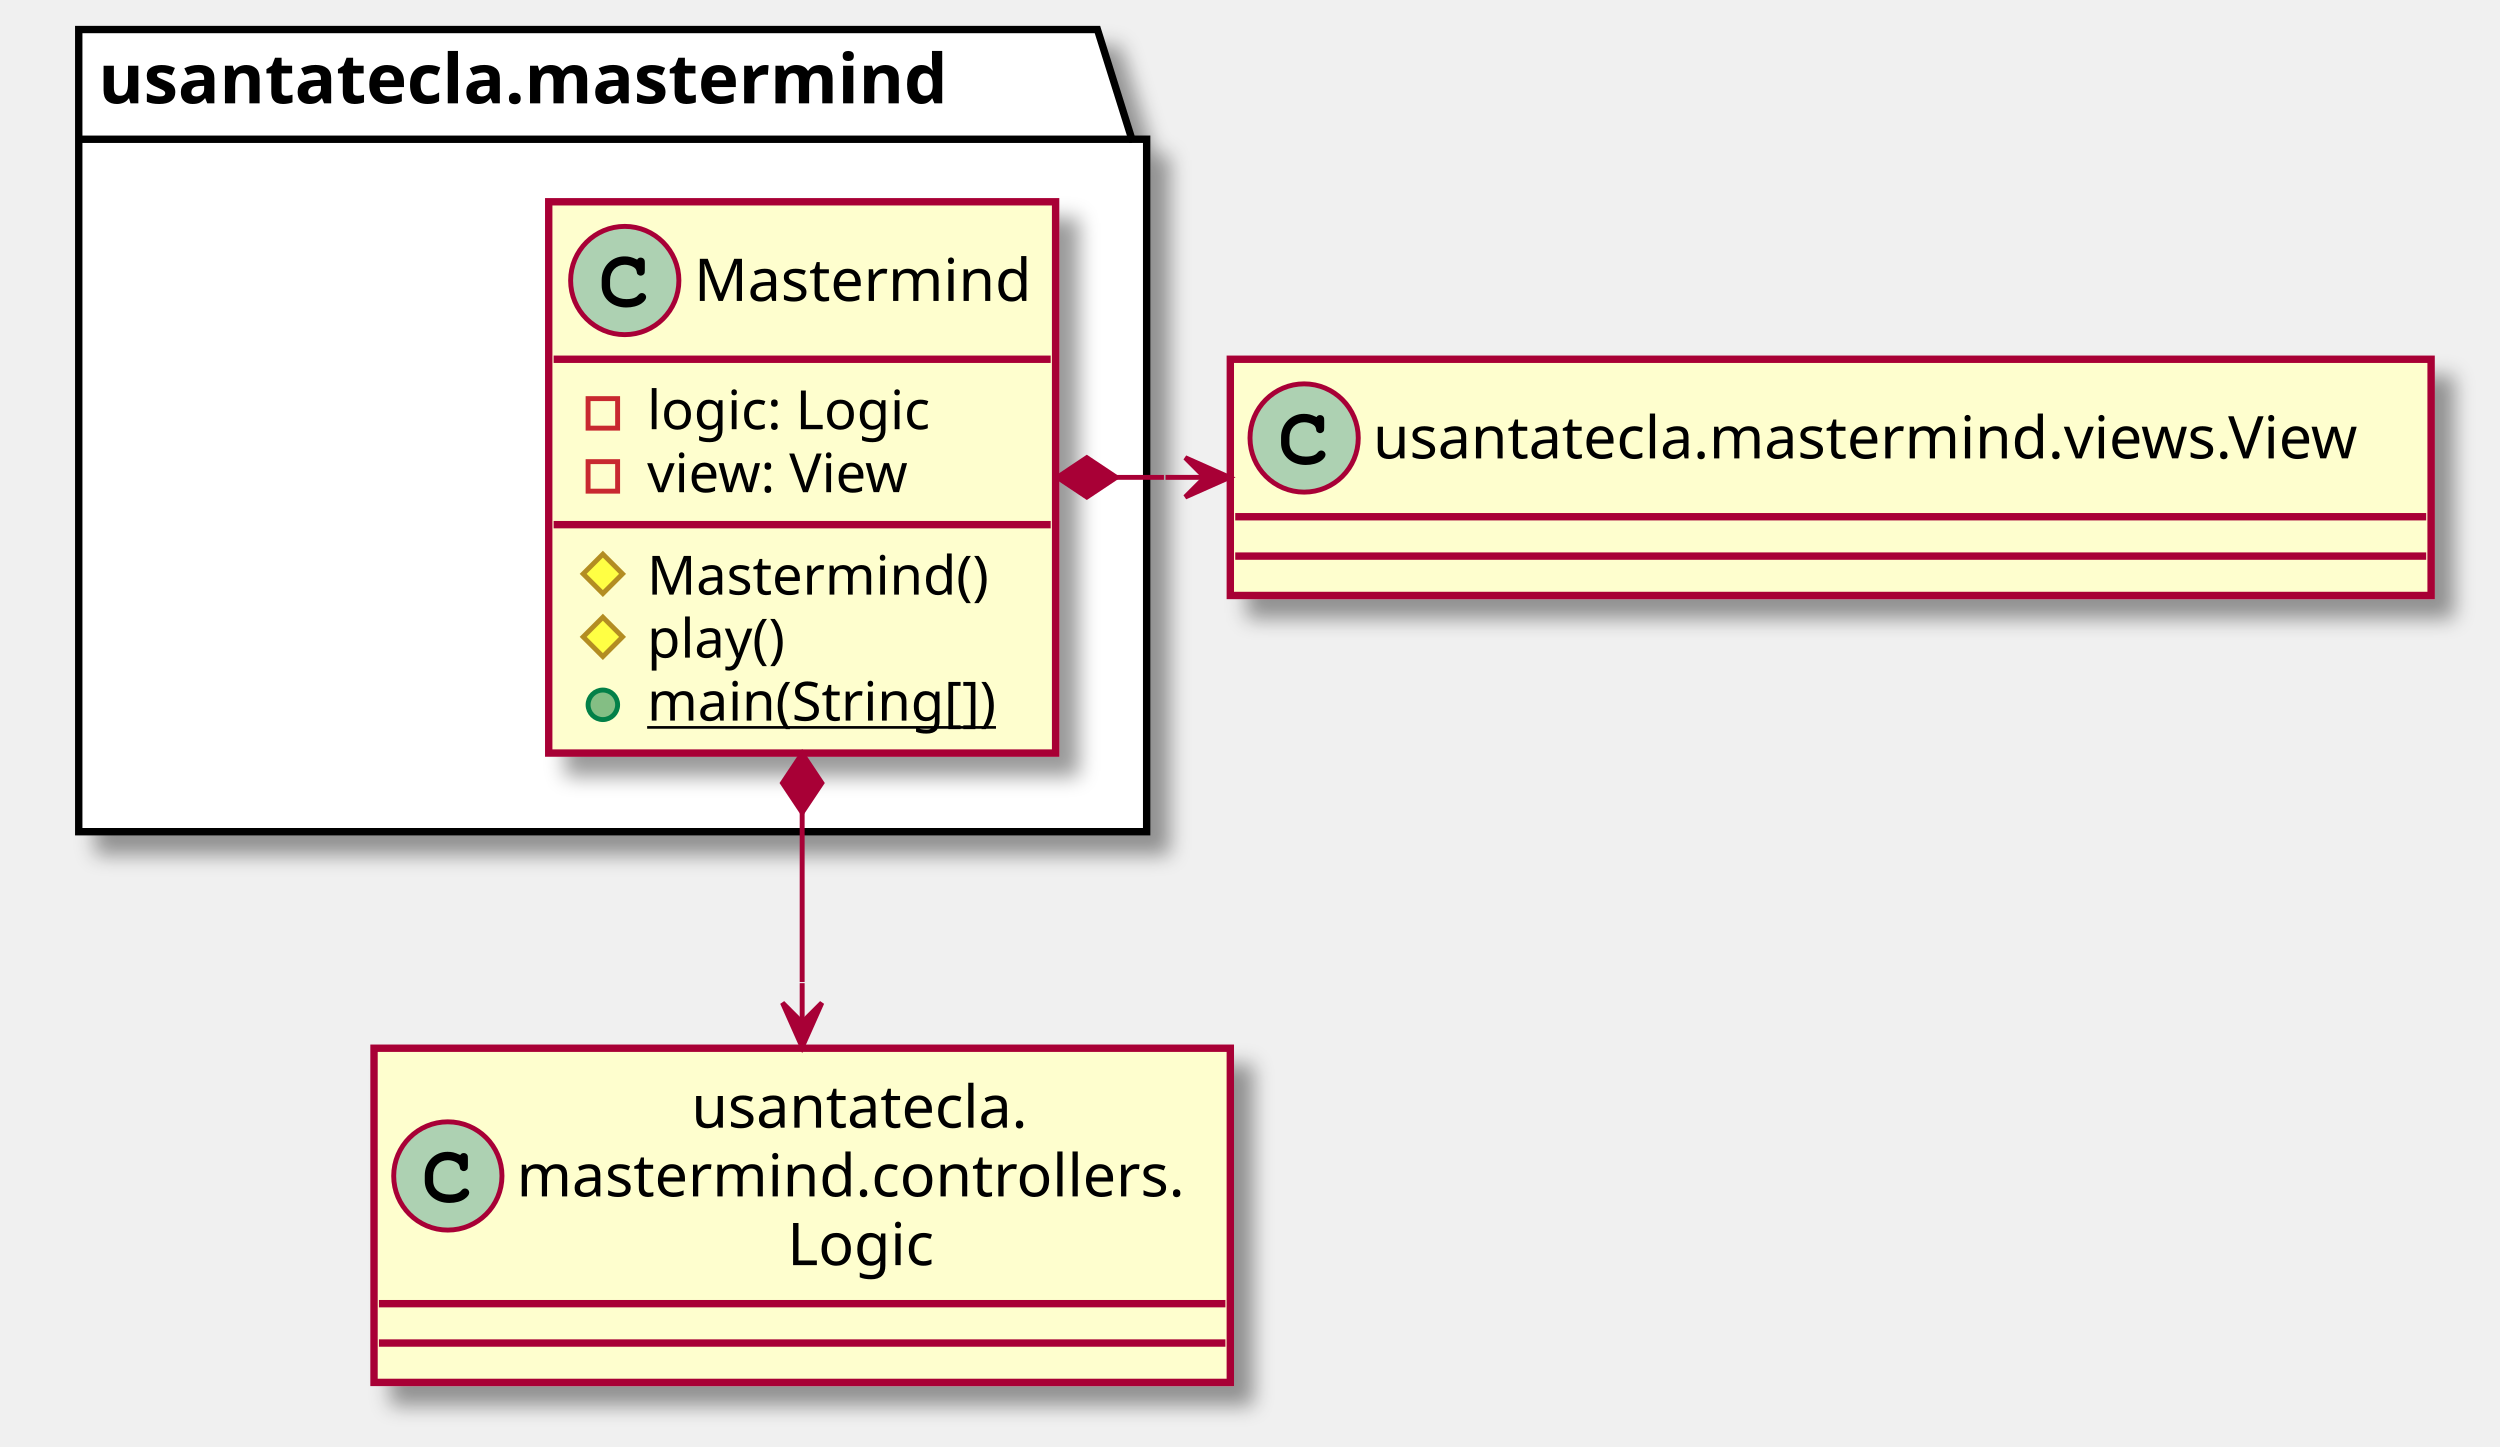
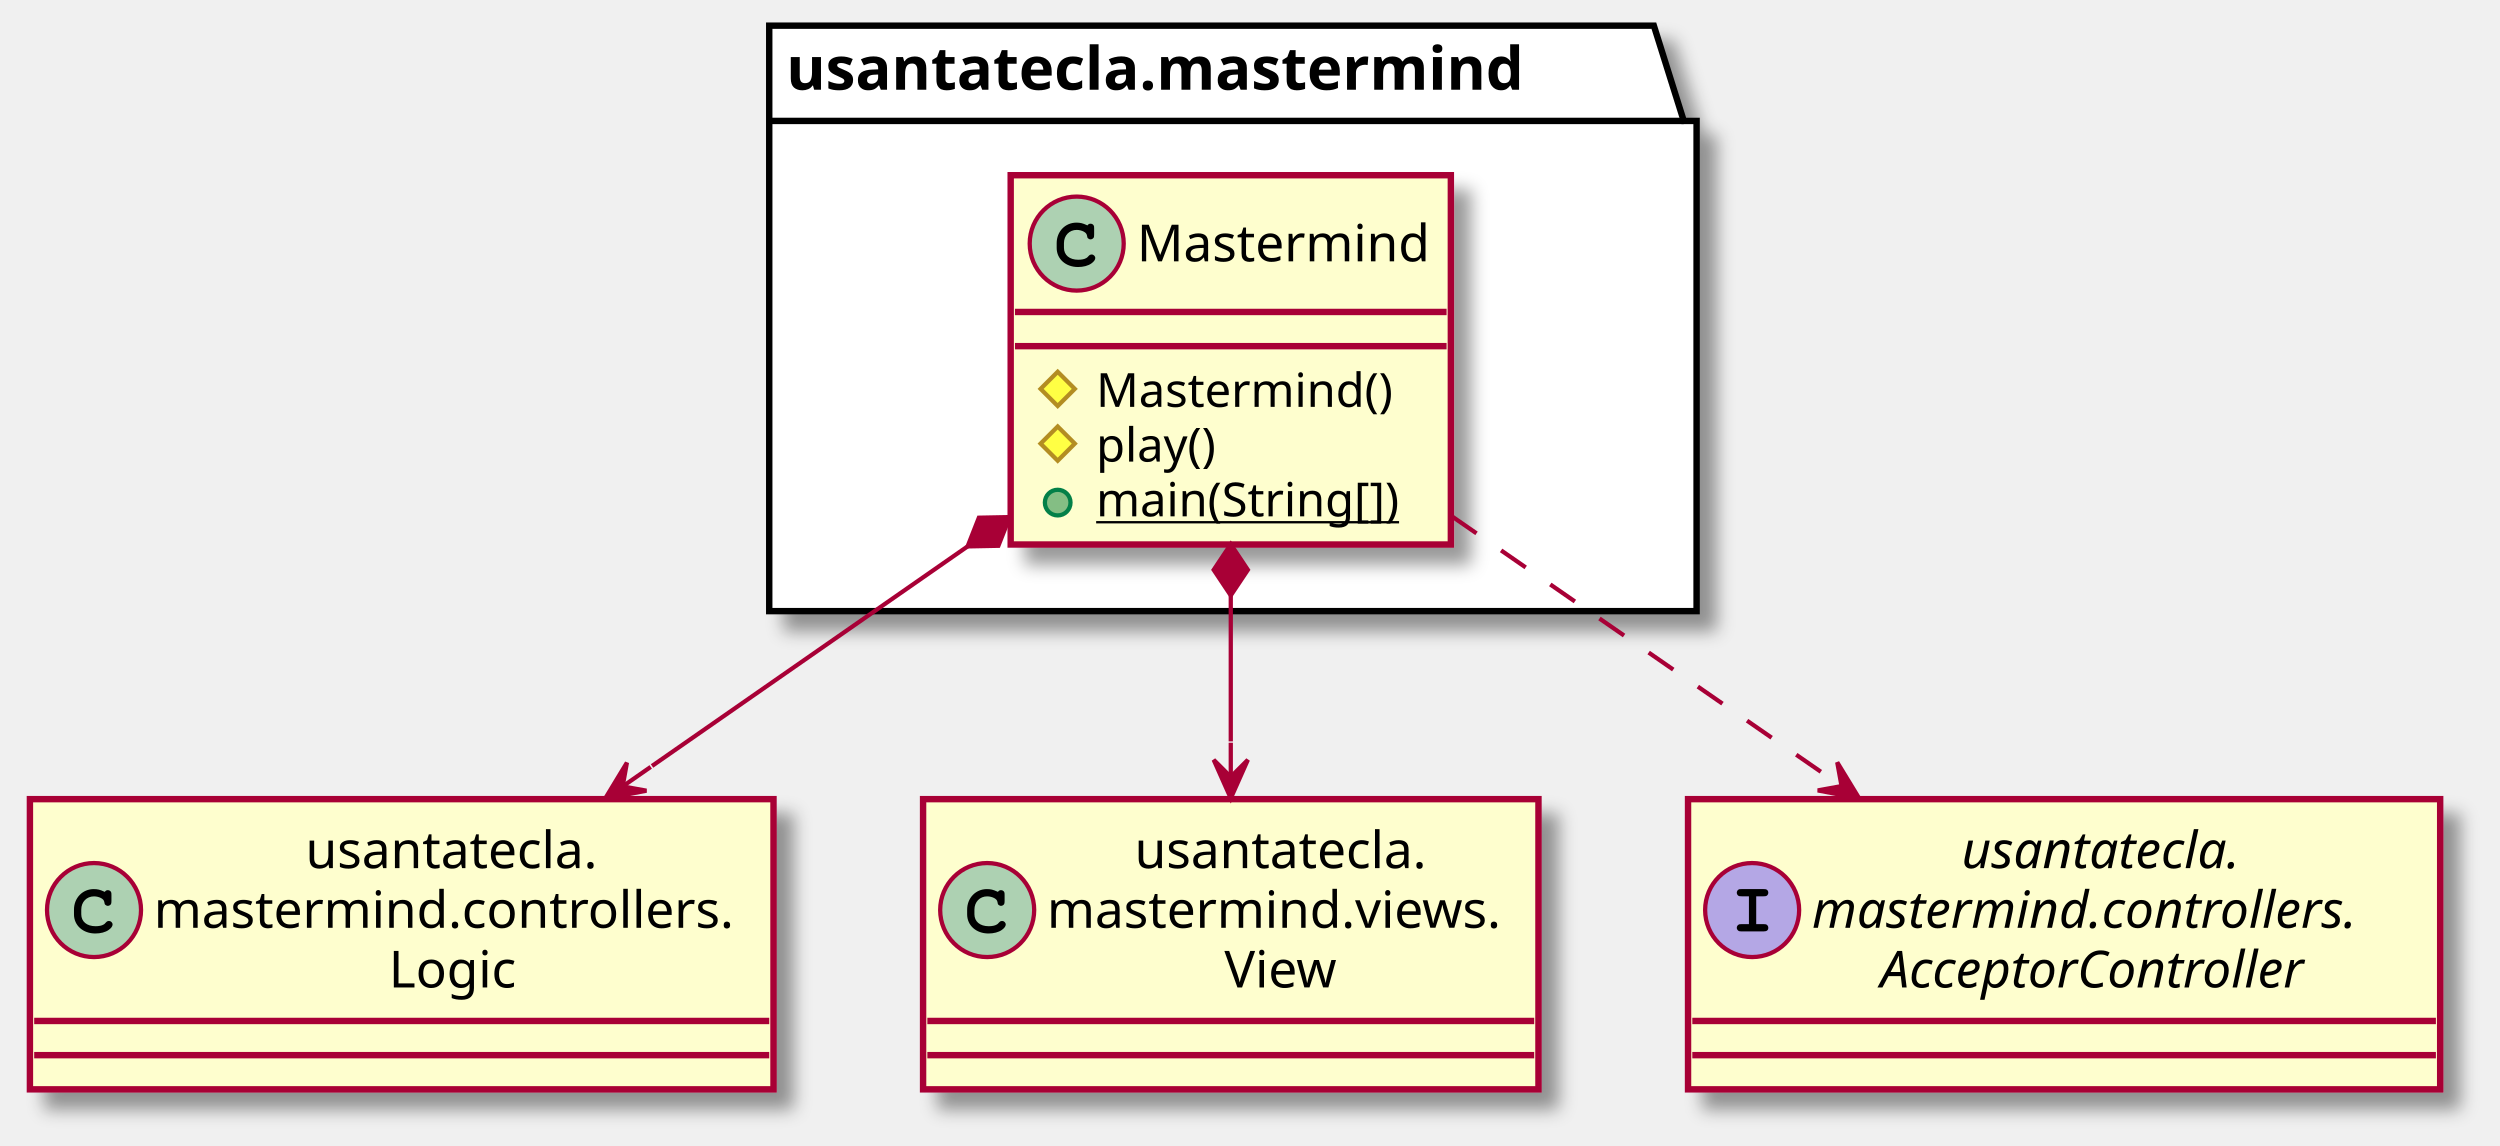
- <svg xmlns="http://www.w3.org/2000/svg" contentScriptType="application/ecmascript" contentStyleType="text/css" height="294px" preserveAspectRatio="none" style="width:508px;height:294px;" version="1.1" viewBox="0 0 508 294" width="508px" zoomAndPan="magnify">
+ <svg xmlns="http://www.w3.org/2000/svg" contentScriptType="application/ecmascript" contentStyleType="text/css" height="268px" preserveAspectRatio="none" style="width:585px;height:268px;" version="1.1" viewBox="0 0 585 268" width="585px" zoomAndPan="magnify">
  <defs>
-     <filter height="300%" id="fp1ix32miyiv4" width="300%" x="-1" y="-1">
+     <filter height="300%" id="f6o2l9ly2bab8" width="300%" x="-1" y="-1">
      <feGaussianBlur result="blurOut" stdDeviation="2.0" />
      <feColorMatrix in="blurOut" result="blurOut2" type="matrix" values="0 0 0 0 0 0 0 0 0 0 0 0 0 0 0 0 0 0 .4 0" />
      <feOffset dx="4.0" dy="4.0" in="blurOut2" result="blurOut3" />
      <feBlend in="SourceGraphic" in2="blurOut3" mode="normal" />
    </filter>
  </defs>
  <g>
-     <polygon fill="#FFFFFF" filter="url(#fp1ix32miyiv4)" points="16,6,223,6,230,28.297,233,28.297,233,169,16,169,16,6" style="stroke:#000000;stroke-width:1.5;" />
-     <line style="stroke:#000000;stroke-width:1.5;" x1="16" x2="230" y1="28.297" y2="28.297" />
-     <text fill="#000000" font-family="sans-serif" font-size="14" font-weight="bold" lengthAdjust="spacingAndGlyphs" textLength="201" x="20" y="20.995">usantatecla.mastermind</text>
-     <rect codeLine="3" fill="#FEFECE" filter="url(#fp1ix32miyiv4)" height="112.023" id="usantatecla.mastermind.Mastermind" style="stroke:#A80036;stroke-width:1.5;" width="103" x="111.5" y="41" />
-     <ellipse cx="126.95" cy="57" fill="#ADD1B2" rx="11" ry="11" style="stroke:#A80036;stroke-width:1.0;" />
-     <path d="M129.294,52.672 C128.356,52.234 127.763,52.094 126.888,52.094 C124.263,52.094 122.263,54.172 122.263,56.891 L122.263,58.016 C122.263,60.594 124.372,62.484 127.263,62.484 C128.481,62.484 129.637,62.188 130.387,61.641 C130.966,61.234 131.294,60.781 131.294,60.391 C131.294,59.938 130.903,59.547 130.434,59.547 C130.216,59.547 130.012,59.625 129.825,59.812 C129.372,60.297 129.372,60.297 129.184,60.391 C128.762,60.656 128.075,60.781 127.309,60.781 C125.263,60.781 123.966,59.688 123.966,57.984 L123.966,56.891 C123.966,55.109 125.216,53.797 126.95,53.797 C127.528,53.797 128.137,53.953 128.606,54.203 C129.091,54.484 129.262,54.703 129.356,55.109 C129.419,55.516 129.45,55.641 129.591,55.766 C129.731,55.906 129.966,56.016 130.184,56.016 C130.45,56.016 130.716,55.875 130.887,55.656 C130.997,55.5 131.028,55.312 131.028,54.891 L131.028,53.469 C131.028,53.031 131.012,52.906 130.919,52.75 C130.762,52.484 130.481,52.344 130.184,52.344 C129.887,52.344 129.684,52.438 129.466,52.75 L129.294,52.672 Z " fill="#000000" />
-     <text fill="#000000" font-family="sans-serif" font-size="12" lengthAdjust="spacingAndGlyphs" textLength="70" x="141.05" y="61.154">Mastermind</text>
-     <line style="stroke:#A80036;stroke-width:1.5;" x1="112.5" x2="213.5" y1="73" y2="73" />
-     <rect fill="none" height="6" style="stroke:#C82930;stroke-width:1.0;" width="6" x="119.5" y="81" />
-     <text fill="#000000" font-family="sans-serif" font-size="11" lengthAdjust="spacingAndGlyphs" textLength="62" x="131.5" y="87.21">logic: Logic</text>
-     <rect fill="none" height="6" style="stroke:#C82930;stroke-width:1.0;" width="6" x="119.5" y="93.805" />
-     <text fill="#000000" font-family="sans-serif" font-size="11" lengthAdjust="spacingAndGlyphs" textLength="62" x="131.5" y="100.015">view: View</text>
-     <line style="stroke:#A80036;stroke-width:1.5;" x1="112.5" x2="213.5" y1="106.609" y2="106.609" />
-     <polygon fill="#FFFF44" points="122.5,112.609,126.5,116.609,122.5,120.609,118.5,116.609" style="stroke:#B38D22;stroke-width:1.0;" />
-     <text fill="#000000" font-family="sans-serif" font-size="11" lengthAdjust="spacingAndGlyphs" textLength="74" x="131.5" y="120.82">Mastermind()</text>
-     <polygon fill="#FFFF44" points="122.5,125.414,126.5,129.414,122.5,133.414,118.5,129.414" style="stroke:#B38D22;stroke-width:1.0;" />
-     <text fill="#000000" font-family="sans-serif" font-size="11" lengthAdjust="spacingAndGlyphs" textLength="32" x="131.5" y="133.625">play()</text>
-     <ellipse cx="122.5" cy="143.219" fill="#84BE84" rx="3" ry="3" style="stroke:#038048;stroke-width:1.0;" />
-     <text fill="#000000" font-family="sans-serif" font-size="11" lengthAdjust="spacingAndGlyphs" text-decoration="underline" textLength="77" x="131.5" y="146.429">main(String[])</text>
-     <rect codeLine="1" fill="#FEFECE" filter="url(#fp1ix32miyiv4)" height="67.906" id="Logic" style="stroke:#A80036;stroke-width:1.5;" width="174" x="76" y="213" />
-     <ellipse cx="91" cy="238.953" fill="#ADD1B2" rx="11" ry="11" style="stroke:#A80036;stroke-width:1.0;" />
-     <path d="M93.344,234.625 C92.406,234.188 91.812,234.047 90.938,234.047 C88.312,234.047 86.312,236.125 86.312,238.844 L86.312,239.969 C86.312,242.547 88.422,244.438 91.312,244.438 C92.531,244.438 93.688,244.141 94.438,243.594 C95.016,243.188 95.344,242.734 95.344,242.344 C95.344,241.891 94.953,241.5 94.484,241.5 C94.266,241.5 94.062,241.578 93.875,241.766 C93.422,242.25 93.422,242.25 93.234,242.344 C92.812,242.609 92.125,242.734 91.359,242.734 C89.312,242.734 88.016,241.641 88.016,239.938 L88.016,238.844 C88.016,237.062 89.266,235.75 91,235.75 C91.578,235.75 92.188,235.906 92.656,236.156 C93.141,236.438 93.312,236.656 93.406,237.062 C93.469,237.469 93.5,237.594 93.641,237.719 C93.781,237.859 94.016,237.969 94.234,237.969 C94.5,237.969 94.766,237.828 94.938,237.609 C95.047,237.453 95.078,237.266 95.078,236.844 L95.078,235.422 C95.078,234.984 95.062,234.859 94.969,234.703 C94.812,234.438 94.531,234.297 94.234,234.297 C93.938,234.297 93.734,234.391 93.516,234.703 L93.344,234.625 Z " fill="#000000" />
-     <text fill="#000000" font-family="sans-serif" font-size="12" lengthAdjust="spacingAndGlyphs" textLength="71" x="140.5" y="229.139">usantatecla.</text>
-     <text fill="#000000" font-family="sans-serif" font-size="12" lengthAdjust="spacingAndGlyphs" textLength="142" x="105" y="243.107">mastermind.controllers.</text>
-     <text fill="#000000" font-family="sans-serif" font-size="12" lengthAdjust="spacingAndGlyphs" textLength="32" x="160" y="257.076">Logic</text>
-     <line style="stroke:#A80036;stroke-width:1.5;" x1="77" x2="249" y1="264.906" y2="264.906" />
-     <line style="stroke:#A80036;stroke-width:1.5;" x1="77" x2="249" y1="272.906" y2="272.906" />
-     <rect codeLine="11" fill="#FEFECE" filter="url(#fp1ix32miyiv4)" height="48" id="View" style="stroke:#A80036;stroke-width:1.5;" width="244" x="250" y="73" />
-     <ellipse cx="265" cy="89" fill="#ADD1B2" rx="11" ry="11" style="stroke:#A80036;stroke-width:1.0;" />
-     <path d="M267.344,84.672 C266.406,84.234 265.812,84.094 264.938,84.094 C262.312,84.094 260.312,86.172 260.312,88.891 L260.312,90.016 C260.312,92.594 262.422,94.484 265.312,94.484 C266.531,94.484 267.688,94.188 268.438,93.641 C269.016,93.234 269.344,92.781 269.344,92.391 C269.344,91.938 268.953,91.547 268.484,91.547 C268.266,91.547 268.062,91.625 267.875,91.812 C267.422,92.297 267.422,92.297 267.234,92.391 C266.812,92.656 266.125,92.781 265.359,92.781 C263.312,92.781 262.016,91.688 262.016,89.984 L262.016,88.891 C262.016,87.109 263.266,85.797 265,85.797 C265.578,85.797 266.188,85.953 266.656,86.203 C267.141,86.484 267.312,86.703 267.406,87.109 C267.469,87.516 267.5,87.641 267.641,87.766 C267.781,87.906 268.016,88.016 268.234,88.016 C268.5,88.016 268.766,87.875 268.938,87.656 C269.047,87.5 269.078,87.312 269.078,86.891 L269.078,85.469 C269.078,85.031 269.062,84.906 268.969,84.75 C268.812,84.484 268.531,84.344 268.234,84.344 C267.938,84.344 267.734,84.438 267.516,84.75 L267.344,84.672 Z " fill="#000000" />
-     <text fill="#000000" font-family="sans-serif" font-size="12" lengthAdjust="spacingAndGlyphs" textLength="212" x="279" y="93.154">usantatecla.mastermind.views.View</text>
-     <line style="stroke:#A80036;stroke-width:1.5;" x1="251" x2="493" y1="105" y2="105" />
-     <line style="stroke:#A80036;stroke-width:1.5;" x1="251" x2="493" y1="113" y2="113" />
-     <path codeLine="15" d="M226.842,97 C226.842,97 233.659,97 236.507,97 " fill="none" id="usantatecla.mastermind.Mastermind-View" style="stroke:#A80036;stroke-width:1.0;" />
-     <polygon fill="#A80036" points="249.834,97,240.834,93,244.834,97,240.834,101,249.834,97" style="stroke:#A80036;stroke-width:1.0;" />
-     <line style="stroke:#A80036;stroke-width:1.0;" x1="244.834" x2="236.834" y1="97" y2="97" />
-     <polygon fill="#A80036" points="214.842,97,220.842,101,226.842,97,220.842,93,214.842,97" style="stroke:#A80036;stroke-width:1.0;" />
-     <path codeLine="16" d="M163,165.11 C163,165.11 163,189.05 163,199.552 " fill="none" id="usantatecla.mastermind.Mastermind-Logic" style="stroke:#A80036;stroke-width:1.0;" />
-     <polygon fill="#A80036" points="163,212.774,167,203.774,163,207.774,159,203.774,163,212.774" style="stroke:#A80036;stroke-width:1.0;" />
-     <line style="stroke:#A80036;stroke-width:1.0;" x1="163" x2="163" y1="207.774" y2="199.774" />
-     <polygon fill="#A80036" points="163,153.11,159,159.11,163,165.11,167,159.11,163,153.11" style="stroke:#A80036;stroke-width:1.0;" />
+     <polygon fill="#FFFFFF" filter="url(#f6o2l9ly2bab8)" points="180,6,387,6,394,28.297,397,28.297,397,143,180,143,180,6" style="stroke:#000000;stroke-width:1.5;" />
+     <line style="stroke:#000000;stroke-width:1.5;" x1="180" x2="394" y1="28.297" y2="28.297" />
+     <text fill="#000000" font-family="sans-serif" font-size="14" font-weight="bold" lengthAdjust="spacingAndGlyphs" textLength="201" x="184" y="20.995">usantatecla.mastermind</text>
+     <rect codeLine="5" fill="#FEFECE" filter="url(#f6o2l9ly2bab8)" height="86.414" id="usantatecla.mastermind.Mastermind" style="stroke:#A80036;stroke-width:1.5;" width="103" x="236.5" y="41" />
+     <ellipse cx="251.95" cy="57" fill="#ADD1B2" rx="11" ry="11" style="stroke:#A80036;stroke-width:1.0;" />
+     <path d="M254.294,52.672 C253.356,52.234 252.762,52.094 251.887,52.094 C249.262,52.094 247.262,54.172 247.262,56.891 L247.262,58.016 C247.262,60.594 249.372,62.484 252.262,62.484 C253.481,62.484 254.637,62.188 255.387,61.641 C255.966,61.234 256.294,60.781 256.294,60.391 C256.294,59.938 255.903,59.547 255.434,59.547 C255.216,59.547 255.012,59.625 254.825,59.812 C254.372,60.297 254.372,60.297 254.184,60.391 C253.762,60.656 253.075,60.781 252.309,60.781 C250.262,60.781 248.966,59.688 248.966,57.984 L248.966,56.891 C248.966,55.109 250.216,53.797 251.95,53.797 C252.528,53.797 253.137,53.953 253.606,54.203 C254.091,54.484 254.262,54.703 254.356,55.109 C254.419,55.516 254.45,55.641 254.591,55.766 C254.731,55.906 254.966,56.016 255.184,56.016 C255.45,56.016 255.716,55.875 255.887,55.656 C255.997,55.5 256.028,55.312 256.028,54.891 L256.028,53.469 C256.028,53.031 256.012,52.906 255.919,52.75 C255.762,52.484 255.481,52.344 255.184,52.344 C254.887,52.344 254.684,52.438 254.466,52.75 L254.294,52.672 Z " fill="#000000" />
+     <text fill="#000000" font-family="sans-serif" font-size="12" lengthAdjust="spacingAndGlyphs" textLength="70" x="266.05" y="61.154">Mastermind</text>
+     <line style="stroke:#A80036;stroke-width:1.5;" x1="237.5" x2="338.5" y1="73" y2="73" />
+     <line style="stroke:#A80036;stroke-width:1.5;" x1="237.5" x2="338.5" y1="81" y2="81" />
+     <polygon fill="#FFFF44" points="247.5,87,251.5,91,247.5,95,243.5,91" style="stroke:#B38D22;stroke-width:1.0;" />
+     <text fill="#000000" font-family="sans-serif" font-size="11" lengthAdjust="spacingAndGlyphs" textLength="74" x="256.5" y="95.21">Mastermind()</text>
+     <polygon fill="#FFFF44" points="247.5,99.805,251.5,103.805,247.5,107.805,243.5,103.805" style="stroke:#B38D22;stroke-width:1.0;" />
+     <text fill="#000000" font-family="sans-serif" font-size="11" lengthAdjust="spacingAndGlyphs" textLength="32" x="256.5" y="108.015">play()</text>
+     <ellipse cx="247.5" cy="117.609" fill="#84BE84" rx="3" ry="3" style="stroke:#038048;stroke-width:1.0;" />
+     <text fill="#000000" font-family="sans-serif" font-size="11" lengthAdjust="spacingAndGlyphs" text-decoration="underline" textLength="77" x="256.5" y="120.82">main(String[])</text>
+     <rect codeLine="1" fill="#FEFECE" filter="url(#f6o2l9ly2bab8)" height="67.906" id="Logic" style="stroke:#A80036;stroke-width:1.5;" width="174" x="7" y="187" />
+     <ellipse cx="22" cy="212.953" fill="#ADD1B2" rx="11" ry="11" style="stroke:#A80036;stroke-width:1.0;" />
+     <path d="M24.344,208.625 C23.406,208.188 22.812,208.047 21.938,208.047 C19.312,208.047 17.312,210.125 17.312,212.844 L17.312,213.969 C17.312,216.547 19.422,218.438 22.312,218.438 C23.531,218.438 24.688,218.141 25.438,217.594 C26.016,217.188 26.344,216.734 26.344,216.344 C26.344,215.891 25.953,215.5 25.484,215.5 C25.266,215.5 25.062,215.578 24.875,215.766 C24.422,216.25 24.422,216.25 24.234,216.344 C23.812,216.609 23.125,216.734 22.359,216.734 C20.312,216.734 19.016,215.641 19.016,213.938 L19.016,212.844 C19.016,211.062 20.266,209.75 22,209.75 C22.578,209.75 23.188,209.906 23.656,210.156 C24.141,210.438 24.312,210.656 24.406,211.062 C24.469,211.469 24.5,211.594 24.641,211.719 C24.781,211.859 25.016,211.969 25.234,211.969 C25.5,211.969 25.766,211.828 25.938,211.609 C26.047,211.453 26.078,211.266 26.078,210.844 L26.078,209.422 C26.078,208.984 26.062,208.859 25.969,208.703 C25.812,208.438 25.531,208.297 25.234,208.297 C24.938,208.297 24.734,208.391 24.516,208.703 L24.344,208.625 Z " fill="#000000" />
+     <text fill="#000000" font-family="sans-serif" font-size="12" lengthAdjust="spacingAndGlyphs" textLength="71" x="71.5" y="203.139">usantatecla.</text>
+     <text fill="#000000" font-family="sans-serif" font-size="12" lengthAdjust="spacingAndGlyphs" textLength="142" x="36" y="217.107">mastermind.controllers.</text>
+     <text fill="#000000" font-family="sans-serif" font-size="12" lengthAdjust="spacingAndGlyphs" textLength="32" x="91" y="231.076">Logic</text>
+     <line style="stroke:#A80036;stroke-width:1.5;" x1="8" x2="180" y1="238.906" y2="238.906" />
+     <line style="stroke:#A80036;stroke-width:1.5;" x1="8" x2="180" y1="246.906" y2="246.906" />
+     <rect codeLine="2" fill="#FEFECE" filter="url(#f6o2l9ly2bab8)" height="67.906" id="View" style="stroke:#A80036;stroke-width:1.5;" width="144" x="216" y="187" />
+     <ellipse cx="231" cy="212.953" fill="#ADD1B2" rx="11" ry="11" style="stroke:#A80036;stroke-width:1.0;" />
+     <path d="M233.344,208.625 C232.406,208.188 231.812,208.047 230.938,208.047 C228.312,208.047 226.312,210.125 226.312,212.844 L226.312,213.969 C226.312,216.547 228.422,218.438 231.312,218.438 C232.531,218.438 233.688,218.141 234.438,217.594 C235.016,217.188 235.344,216.734 235.344,216.344 C235.344,215.891 234.953,215.5 234.484,215.5 C234.266,215.5 234.062,215.578 233.875,215.766 C233.422,216.25 233.422,216.25 233.234,216.344 C232.812,216.609 232.125,216.734 231.359,216.734 C229.312,216.734 228.016,215.641 228.016,213.938 L228.016,212.844 C228.016,211.062 229.266,209.75 231,209.75 C231.578,209.75 232.188,209.906 232.656,210.156 C233.141,210.438 233.312,210.656 233.406,211.062 C233.469,211.469 233.5,211.594 233.641,211.719 C233.781,211.859 234.016,211.969 234.234,211.969 C234.5,211.969 234.766,211.828 234.938,211.609 C235.047,211.453 235.078,211.266 235.078,210.844 L235.078,209.422 C235.078,208.984 235.062,208.859 234.969,208.703 C234.812,208.438 234.531,208.297 234.234,208.297 C233.938,208.297 233.734,208.391 233.516,208.703 L233.344,208.625 Z " fill="#000000" />
+     <text fill="#000000" font-family="sans-serif" font-size="12" lengthAdjust="spacingAndGlyphs" textLength="71" x="265.5" y="203.139">usantatecla.</text>
+     <text fill="#000000" font-family="sans-serif" font-size="12" lengthAdjust="spacingAndGlyphs" textLength="112" x="245" y="217.107">mastermind.views.</text>
+     <text fill="#000000" font-family="sans-serif" font-size="12" lengthAdjust="spacingAndGlyphs" textLength="29" x="286.5" y="231.076">View</text>
+     <line style="stroke:#A80036;stroke-width:1.5;" x1="217" x2="359" y1="238.906" y2="238.906" />
+     <line style="stroke:#A80036;stroke-width:1.5;" x1="217" x2="359" y1="246.906" y2="246.906" />
+     <rect codeLine="3" fill="#FEFECE" filter="url(#f6o2l9ly2bab8)" height="67.906" id="AcceptorController" style="stroke:#A80036;stroke-width:1.5;" width="176" x="395" y="187" />
+     <ellipse cx="410" cy="212.953" fill="#B4A7E5" rx="11" ry="11" style="stroke:#A80036;stroke-width:1.0;" />
+     <path d="M410.953,209.734 L412.672,209.734 C413.062,209.734 413.25,209.703 413.375,209.625 C413.641,209.469 413.781,209.188 413.781,208.891 C413.781,208.625 413.672,208.359 413.438,208.188 C413.266,208.078 413.125,208.047 412.672,208.047 L407.531,208.047 C407.094,208.047 406.969,208.062 406.812,208.156 C406.562,208.312 406.406,208.609 406.406,208.891 C406.406,209.172 406.547,209.422 406.766,209.594 C406.922,209.703 407.109,209.734 407.531,209.734 L409.25,209.734 L409.25,216.25 L407.531,216.25 C407.094,216.25 406.969,216.266 406.812,216.375 C406.562,216.531 406.406,216.812 406.406,217.109 C406.406,217.359 406.547,217.625 406.766,217.781 C406.922,217.906 407.125,217.953 407.531,217.953 L412.672,217.953 C413.422,217.953 413.781,217.672 413.781,217.109 C413.781,216.828 413.672,216.578 413.438,216.406 C413.266,216.281 413.125,216.25 412.672,216.25 L410.953,216.25 L410.953,209.734 Z " fill="#000000" />
+     <text fill="#000000" font-family="sans-serif" font-size="12" font-style="italic" lengthAdjust="spacingAndGlyphs" textLength="74" x="459" y="203.139">usantatecla.</text>
+     <text fill="#000000" font-family="sans-serif" font-size="12" font-style="italic" lengthAdjust="spacingAndGlyphs" textLength="144" x="424" y="217.107">mastermind.controllers.</text>
+     <text fill="#000000" font-family="sans-serif" font-size="12" font-style="italic" lengthAdjust="spacingAndGlyphs" textLength="112" x="440" y="231.076">AcceptorController</text>
+     <line style="stroke:#A80036;stroke-width:1.5;" x1="396" x2="570" y1="238.906" y2="238.906" />
+     <line style="stroke:#A80036;stroke-width:1.5;" x1="396" x2="570" y1="246.906" y2="246.906" />
+     <path codeLine="10" d="M288,139.344 C288,139.344 288,162.946 288,173.482 " fill="none" id="usantatecla.mastermind.Mastermind-View" style="stroke:#A80036;stroke-width:1.0;" />
+     <polygon fill="#A80036" points="288,186.797,292,177.797,288,181.797,284,177.797,288,186.797" style="stroke:#A80036;stroke-width:1.0;" />
+     <line style="stroke:#A80036;stroke-width:1.0;" x1="288" x2="288" y1="181.797" y2="173.797" />
+     <polygon fill="#A80036" points="288,127.344,284,133.344,288,139.344,292,133.344,288,127.344" style="stroke:#A80036;stroke-width:1.0;" />
+     <path codeLine="11" d="M226.417,127.855 C226.417,127.855 175.54,163.258 152.571,179.242 " fill="none" id="usantatecla.mastermind.Mastermind-Logic" style="stroke:#A80036;stroke-width:1.0;" />
+     <polygon fill="#A80036" points="141.598,186.877,151.27,185.02,145.702,184.021,146.7,178.453,141.598,186.877" style="stroke:#A80036;stroke-width:1.0;" />
+     <line style="stroke:#A80036;stroke-width:1.0;" x1="145.702" x2="152.269" y1="184.021" y2="179.452" />
+     <polygon fill="#A80036" points="236.266,121,229.056,121.144,226.417,127.855,233.626,127.71,236.266,121" style="stroke:#A80036;stroke-width:1.0;" />
+     <path codeLine="12" d="M339.744,120.823 C367.921,140.33 402.69,164.401 430.918,183.944 " fill="none" id="usantatecla.mastermind.Mastermind-to-AcceptorController" style="stroke:#A80036;stroke-width:1.0;stroke-dasharray:7.0,7.0;" />
+     <polygon fill="#A80036" points="435.034,186.793,429.911,178.381,430.923,183.947,425.357,184.959,435.034,186.793" style="stroke:#A80036;stroke-width:1.0;" />
  </g>
</svg>
